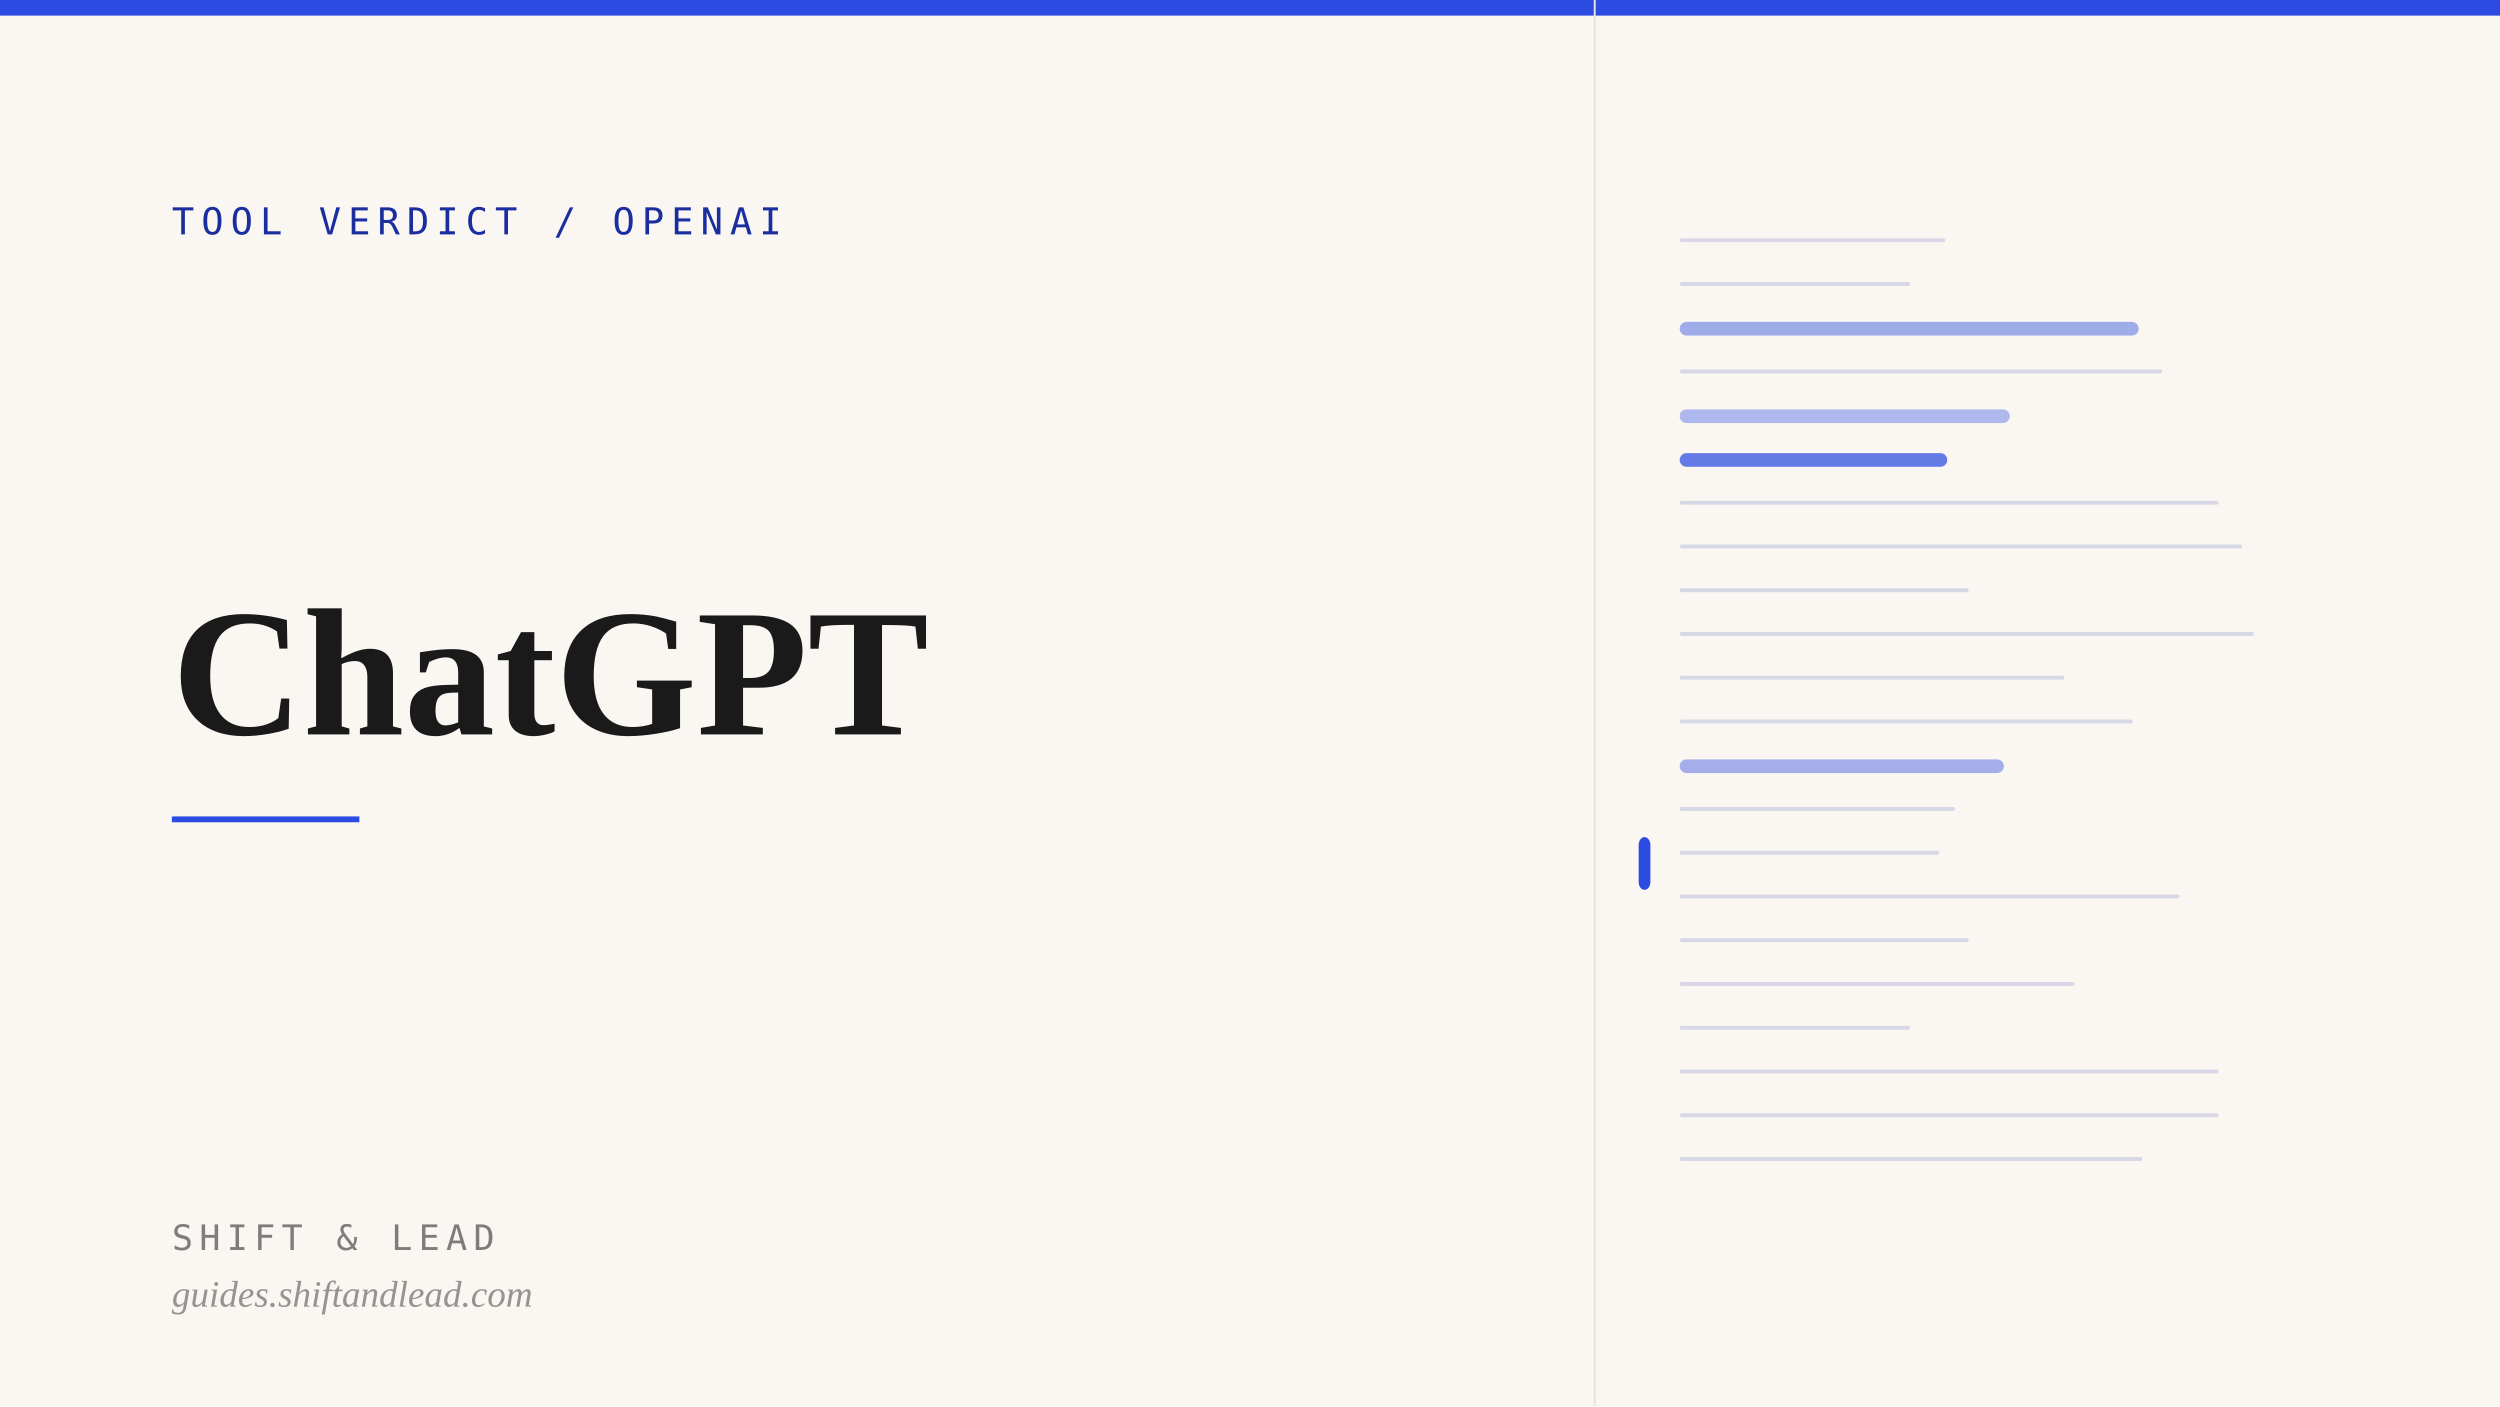
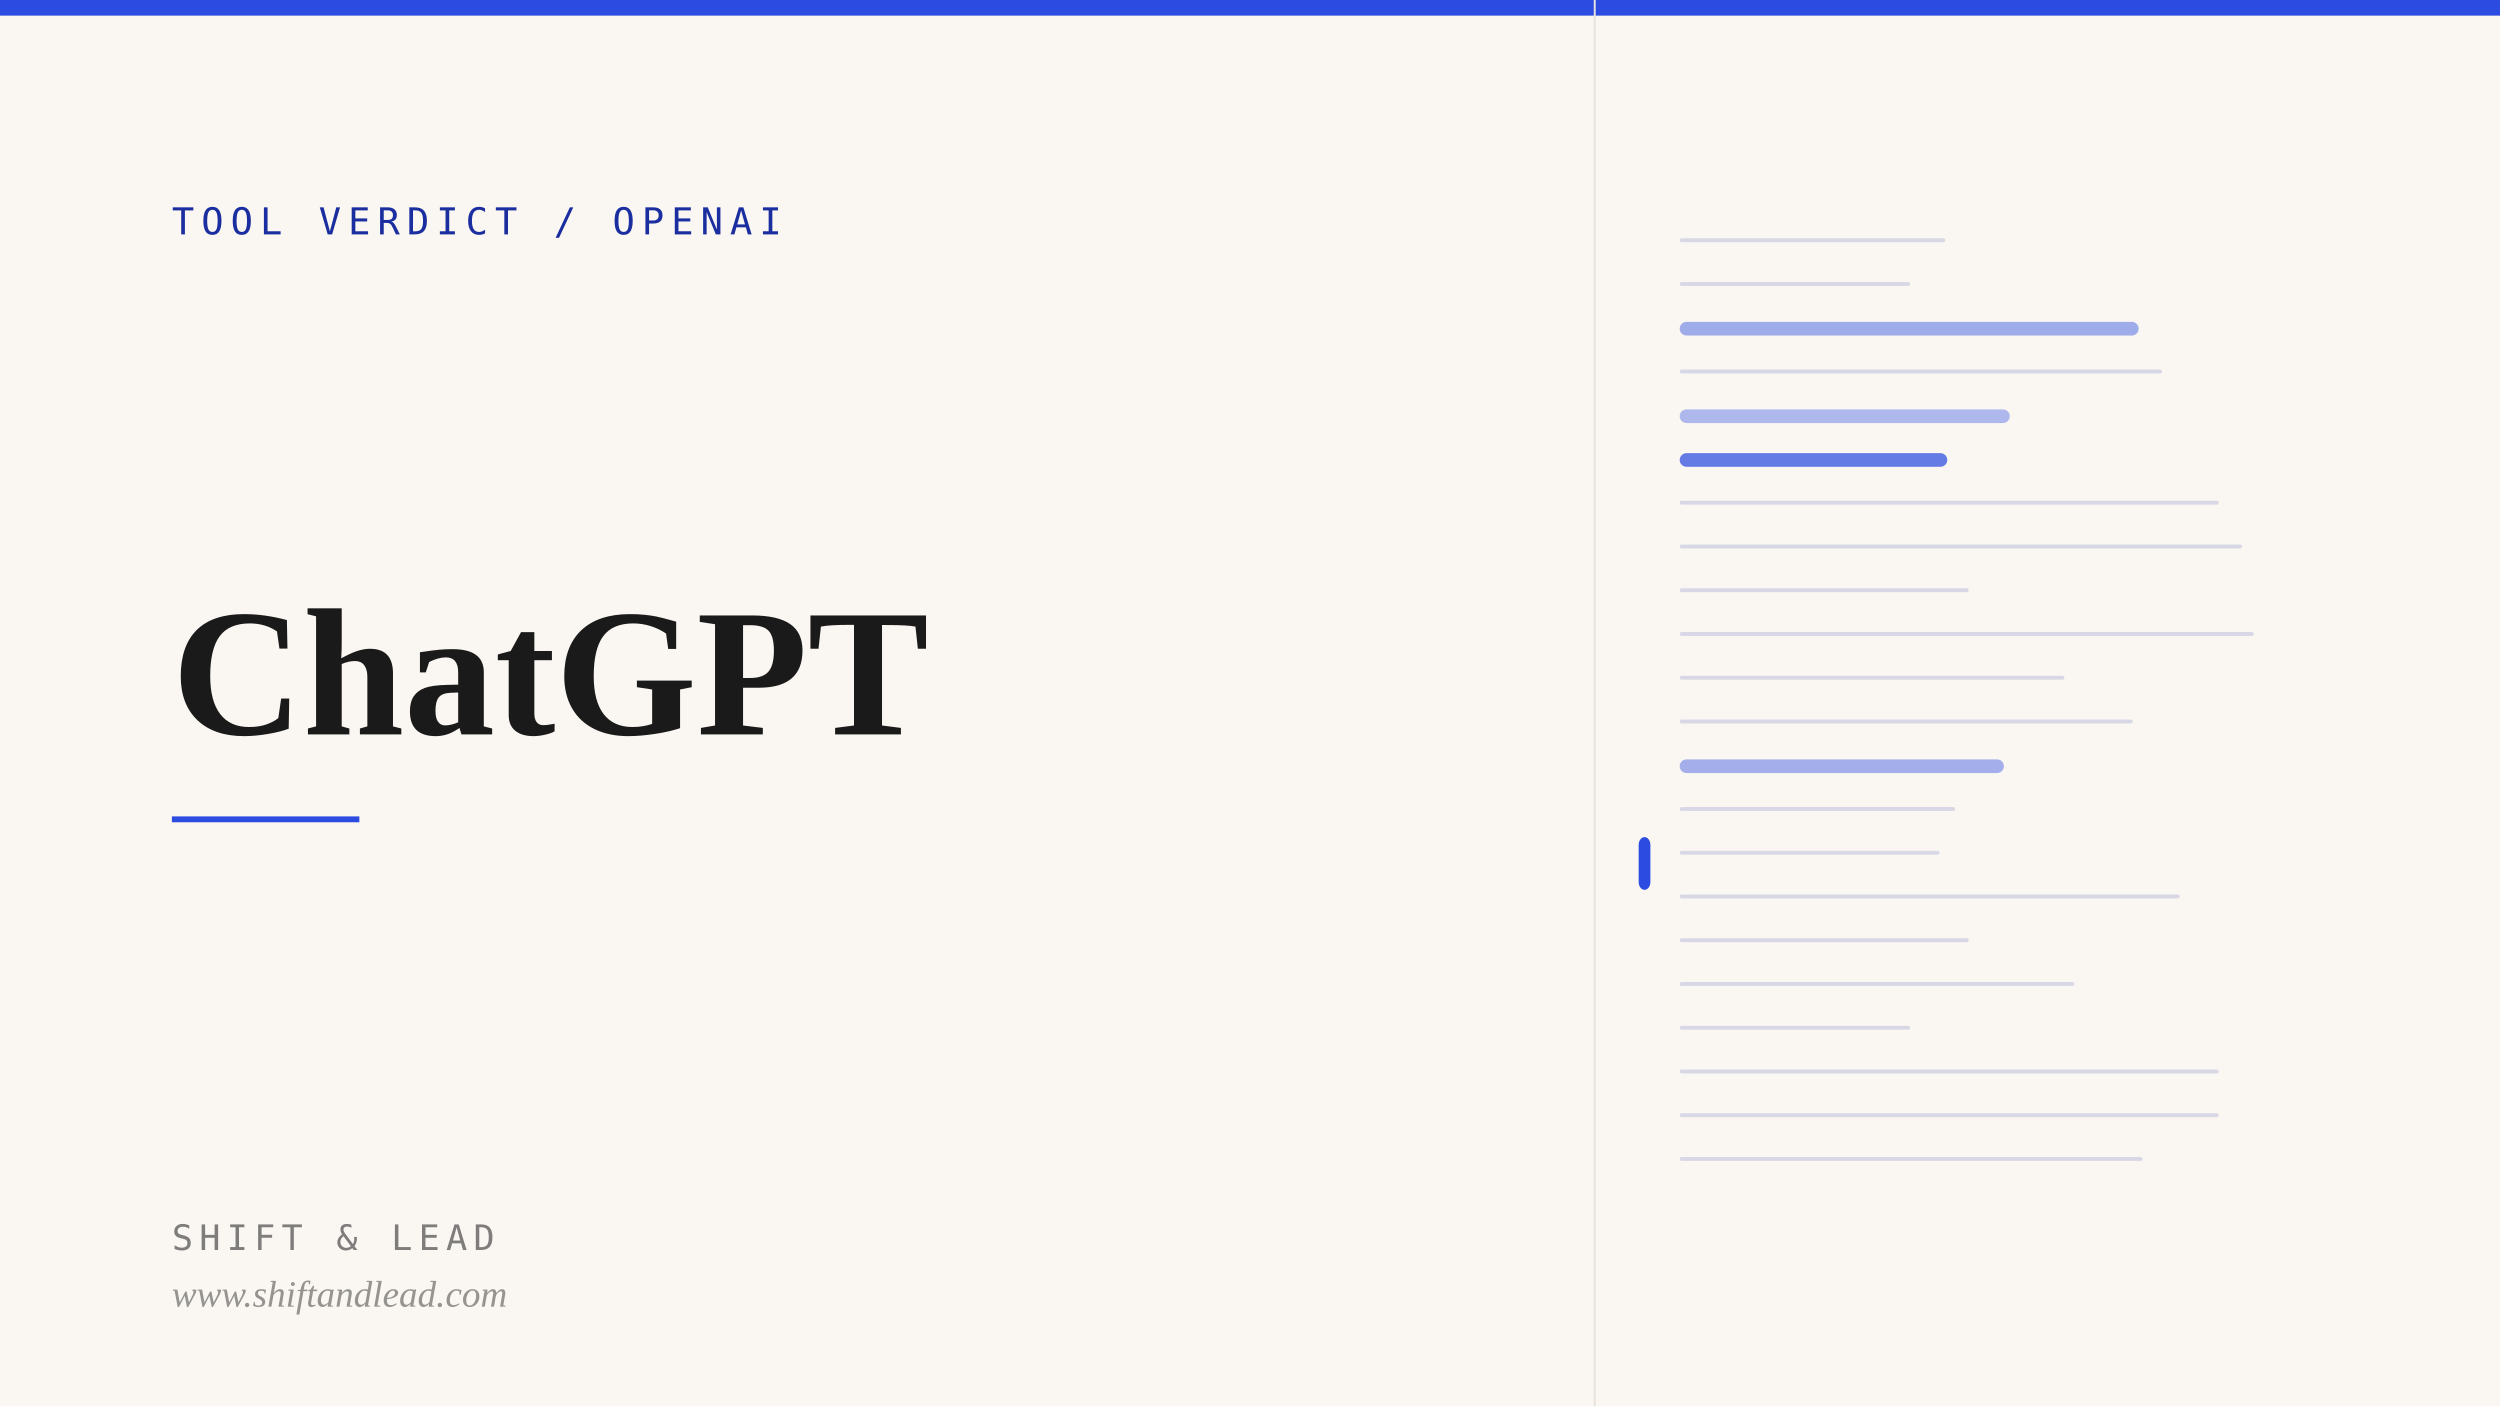
<svg xmlns="http://www.w3.org/2000/svg" viewBox="0 0 1280 720" width="1280" height="720" role="img" aria-label="ChatGPT">
  <rect width="1280" height="720" fill="#FAF7F2" />
  <rect x="0" y="0" width="1280" height="8" fill="#2C4BE0" />
  <rect x="816" y="0" width="1" height="720" fill="#E8E4DD" />
  <g>
    <rect x="860" y="122" width="136" height="2" rx="1" fill="#1B2EA0" opacity="0.16" />
    <rect x="860" y="144.4" width="118" height="2" rx="1" fill="#1B2EA0" opacity="0.16" />
    <rect x="860" y="164.8" width="235" height="7" rx="3.5" fill="#2C4BE0" opacity="0.44" />
    <rect x="860" y="189.2" width="247" height="2" rx="1" fill="#1B2EA0" opacity="0.16" />
    <rect x="860" y="209.6" width="169" height="7" rx="3.5" fill="#2C4BE0" opacity="0.37" />
    <rect x="860" y="232" width="137" height="7" rx="3.5" fill="#2C4BE0" opacity="0.73" />
    <rect x="860" y="256.4" width="276" height="2" rx="1" fill="#1B2EA0" opacity="0.16" />
    <rect x="860" y="278.8" width="288" height="2" rx="1" fill="#1B2EA0" opacity="0.16" />
    <rect x="860" y="301.2" width="148" height="2" rx="1" fill="#1B2EA0" opacity="0.16" />
    <rect x="860" y="323.6" width="294" height="2" rx="1" fill="#1B2EA0" opacity="0.16" />
    <rect x="860" y="346" width="197" height="2" rx="1" fill="#1B2EA0" opacity="0.16" />
    <rect x="860" y="368.4" width="232" height="2" rx="1" fill="#1B2EA0" opacity="0.16" />
    <rect x="860" y="388.8" width="166" height="7" rx="3.5" fill="#2C4BE0" opacity="0.42" />
    <rect x="860" y="413.2" width="141" height="2" rx="1" fill="#1B2EA0" opacity="0.16" />
    <rect x="860" y="435.6" width="133" height="2" rx="1" fill="#1B2EA0" opacity="0.16" />
    <rect x="860" y="458" width="256" height="2" rx="1" fill="#1B2EA0" opacity="0.16" />
    <rect x="860" y="480.4" width="148" height="2" rx="1" fill="#1B2EA0" opacity="0.16" />
    <rect x="860" y="502.8" width="202" height="2" rx="1" fill="#1B2EA0" opacity="0.16" />
    <rect x="860" y="525.2" width="118" height="2" rx="1" fill="#1B2EA0" opacity="0.16" />
    <rect x="860" y="547.6" width="276" height="2" rx="1" fill="#1B2EA0" opacity="0.16" />
    <rect x="860" y="570" width="276" height="2" rx="1" fill="#1B2EA0" opacity="0.16" />
    <rect x="860" y="592.4" width="237" height="2" rx="1" fill="#1B2EA0" opacity="0.16" />
    <rect x="839" y="428.6" width="6" height="27" rx="4" fill="#2C4BE0" />
  </g>
  <text x="88" y="120" font-family="ui-monospace,'SF Mono',Menlo,monospace" font-size="19" letter-spacing="3.6" fill="#1B2EA0">TOOL VERDICT / OPENAI</text>
  <text y="376" font-family="Georgia,'Times New Roman',serif" font-size="93" font-weight="700" fill="#1a1a1a">
    <tspan x="88" dy="0">ChatGPT</tspan>
  </text>
  <rect x="88" y="418" width="96" height="3" fill="#2C4BE0" />
  <text x="88" y="640" font-family="ui-monospace,'SF Mono',Menlo,monospace" font-size="18" letter-spacing="3.2" fill="#1a1a1a" opacity="0.55">SHIFT &amp; LEAD</text>
-   <text x="88" y="669" font-family="Georgia,'Times New Roman',serif" font-size="19" font-style="italic" fill="#1a1a1a" opacity="0.45">guides.shiftandlead.com</text>
+   <text x="88" y="669" font-family="Georgia,'Times New Roman',serif" font-size="19" font-style="italic" fill="#1a1a1a" opacity="0.45">www.shiftandlead.com</text>
</svg>
